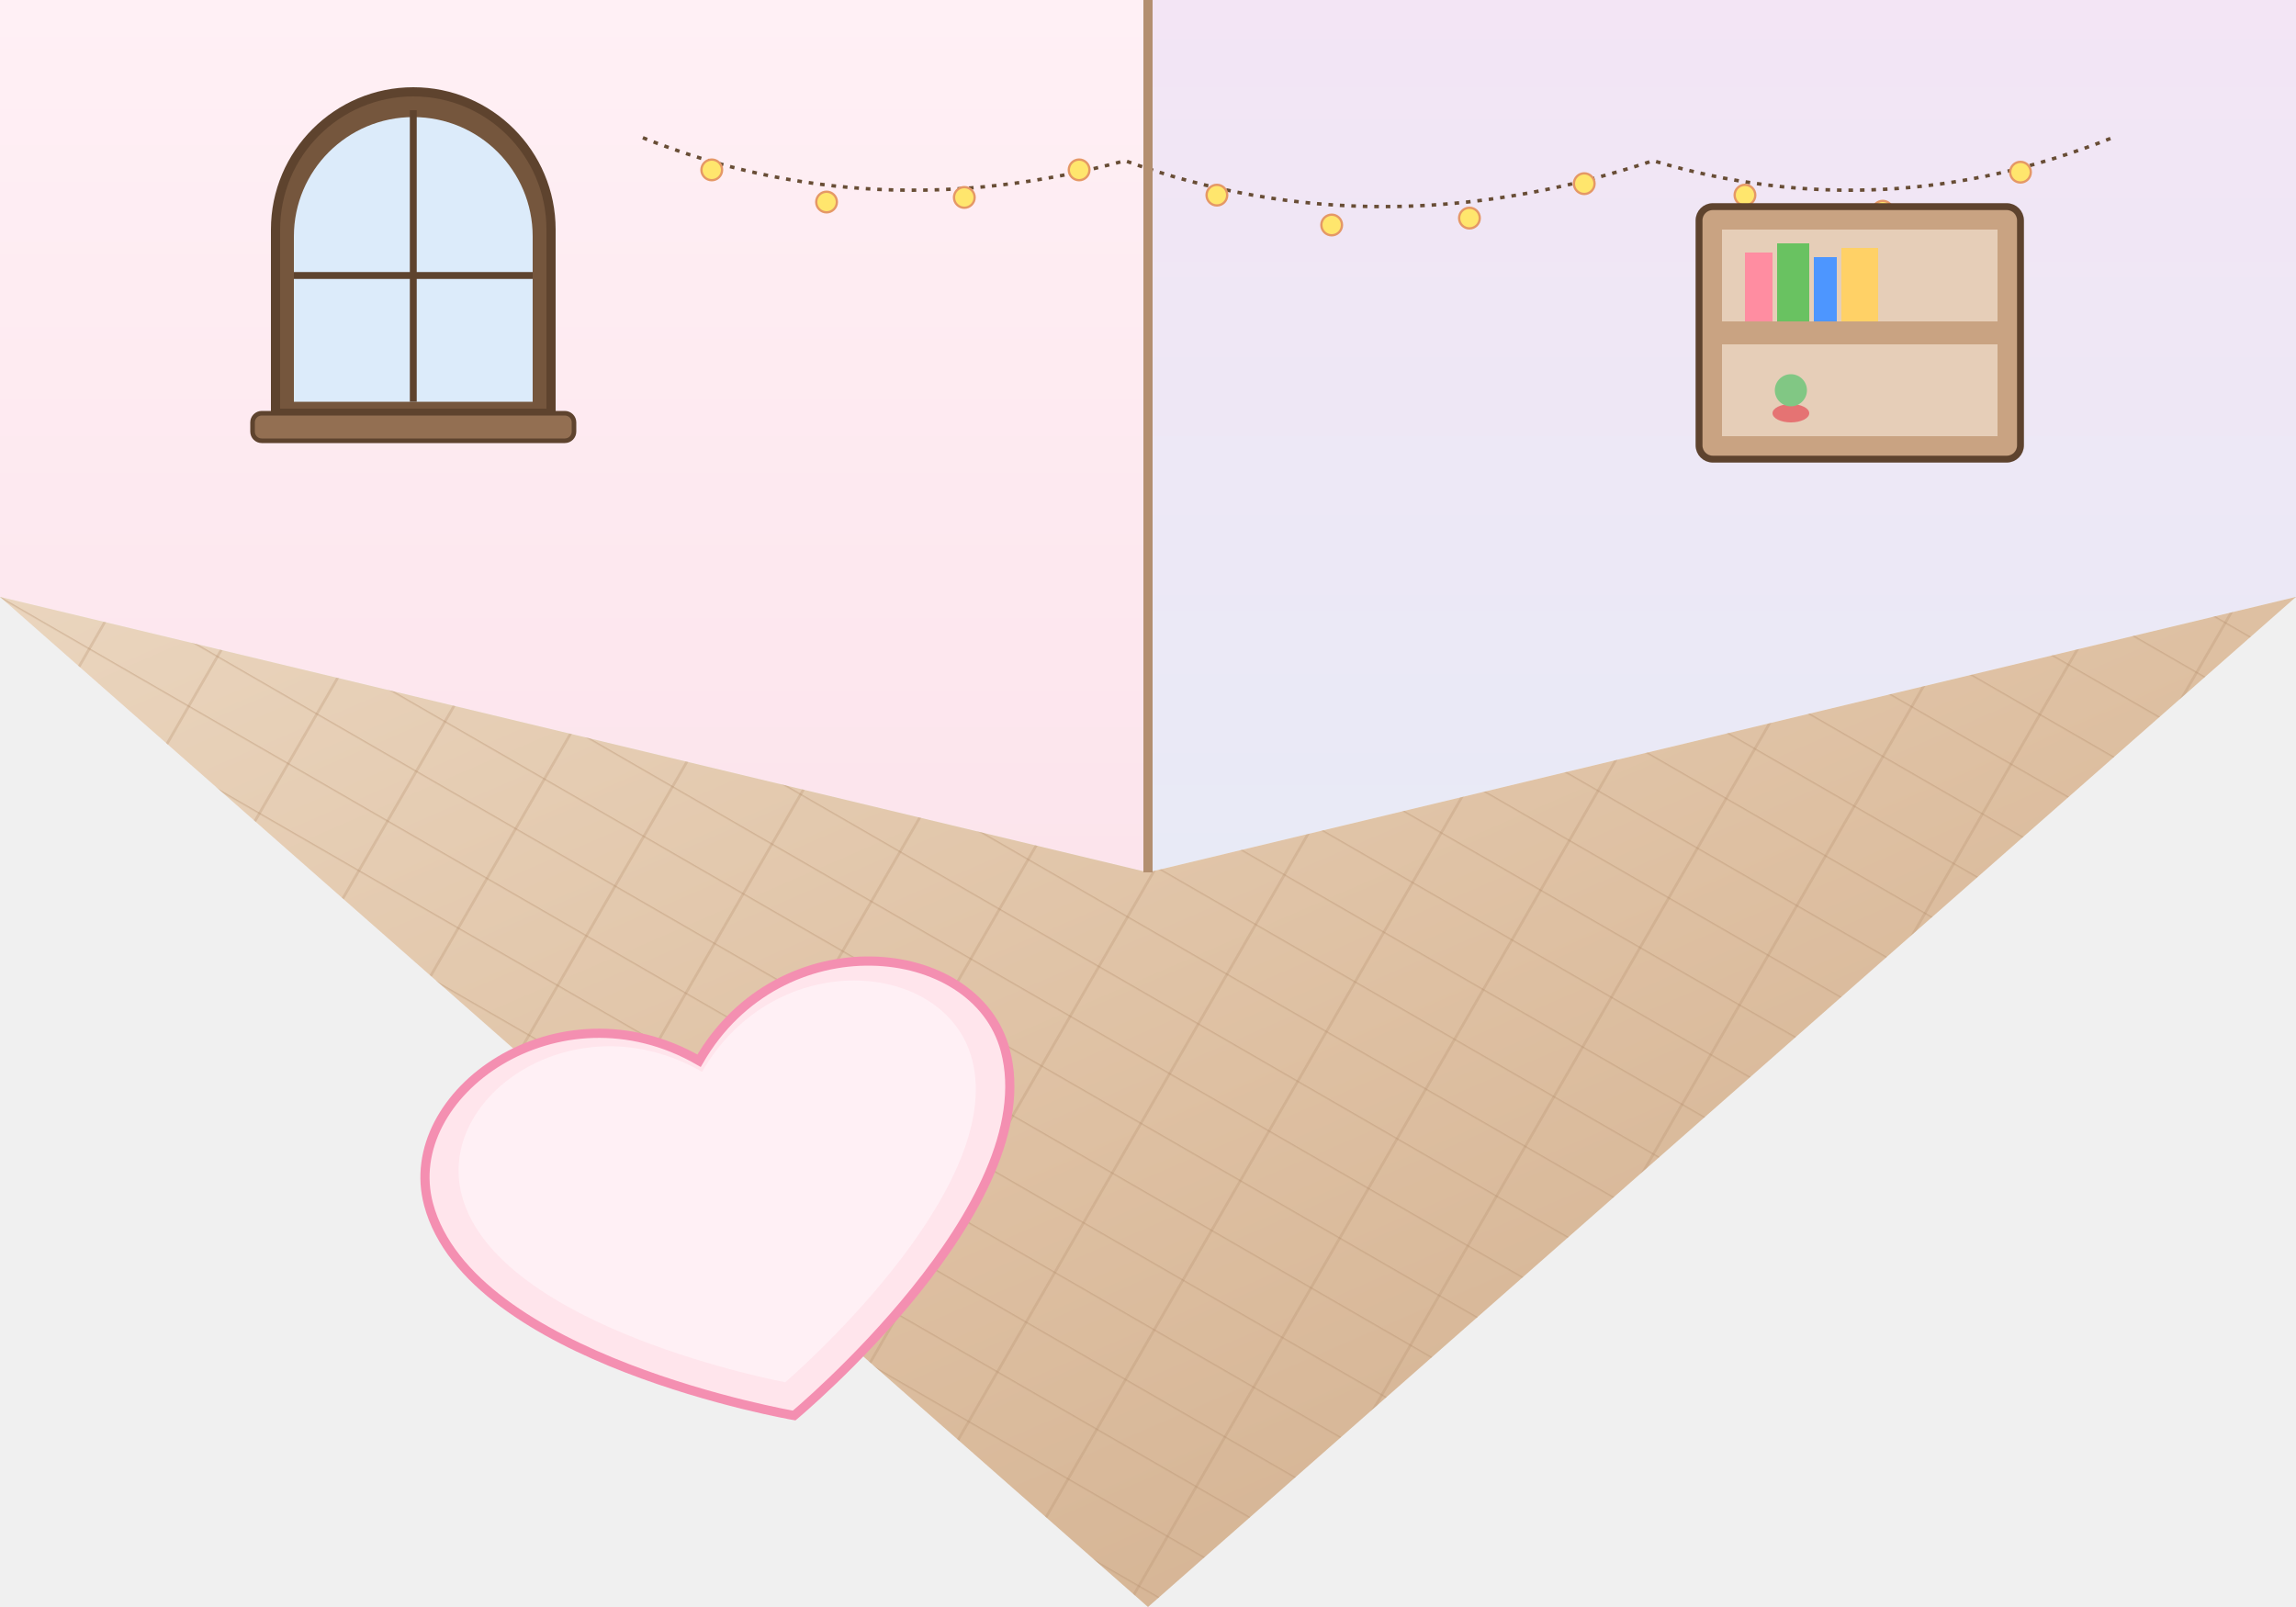
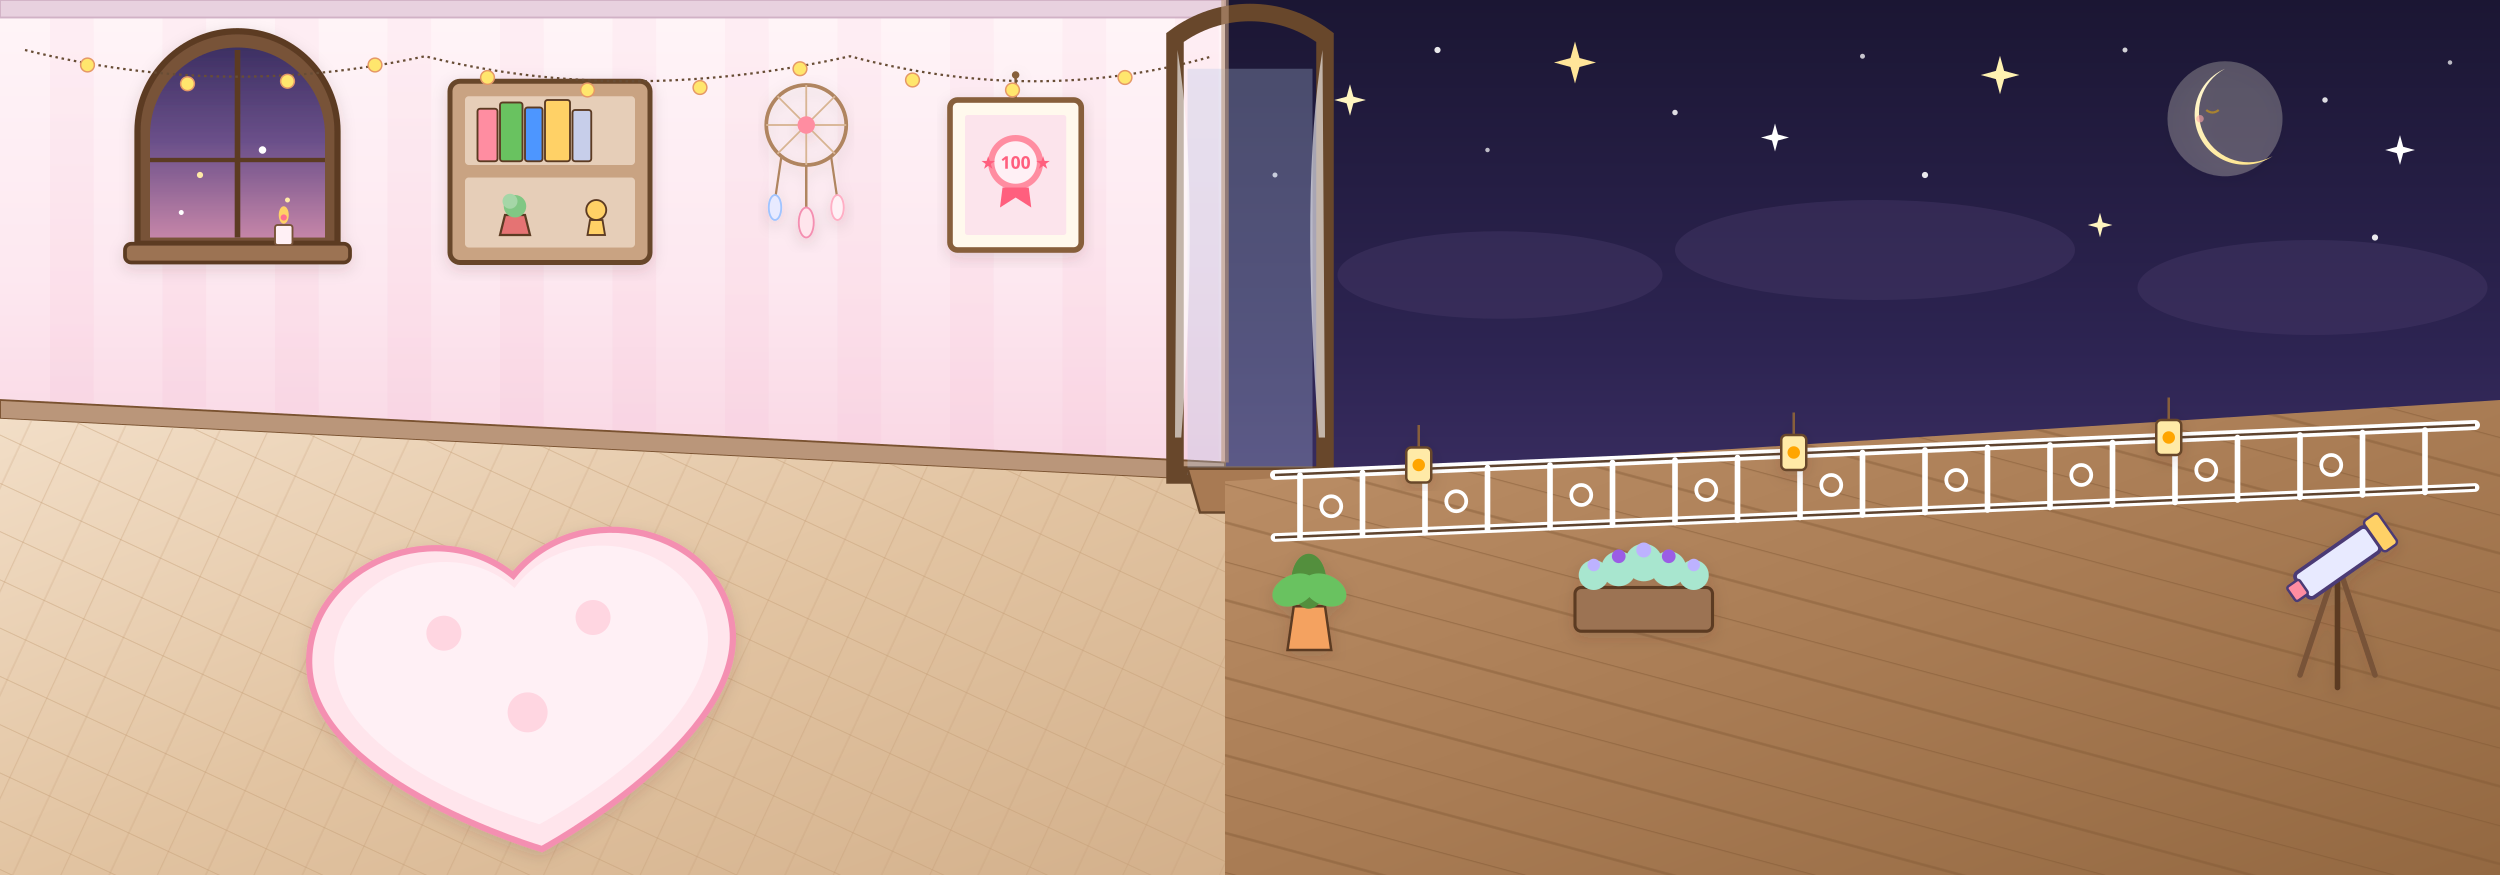
- <svg xmlns="http://www.w3.org/2000/svg" viewBox="0 0 1000 700" width="1000" height="700">
+ <svg xmlns="http://www.w3.org/2000/svg" viewBox="0 0 2000 700" width="2000" height="700">
  <defs>
    <linearGradient id="wallF2" x1="0%" y1="0%" x2="0%" y2="100%">
-       <stop offset="0%" stop-color="#FFF0F5" />
-       <stop offset="100%" stop-color="#FCE4EC" />
-     </linearGradient>
-     <linearGradient id="wallF2Right" x1="0%" y1="0%" x2="0%" y2="100%">
-       <stop offset="0%" stop-color="#F3E5F5" />
-       <stop offset="100%" stop-color="#E8EAF6" />
+       <stop offset="0%" stop-color="#FFF5F8" />
+       <stop offset="60%" stop-color="#FDE8F0" />
+       <stop offset="100%" stop-color="#F9D7E4" />
+     </linearGradient>
+     <linearGradient id="wallF2Stripe" x1="0%" y1="0%" x2="0%" y2="100%">
+       <stop offset="0%" stop-color="#FCE1EB" />
+       <stop offset="100%" stop-color="#F7CADB" />
    </linearGradient>
    <linearGradient id="floorF2" x1="0%" y1="0%" x2="100%" y2="100%">
-       <stop offset="0%" stop-color="#EAD5BE" />
-       <stop offset="50%" stop-color="#DEC0A2" />
-       <stop offset="100%" stop-color="#CFAC8B" />
-     </linearGradient>
-     <pattern id="parquet" width="50" height="25" patternUnits="userSpaceOnUse" patternTransform="rotate(30)">
-       <line x1="0" y1="0" x2="50" y2="0" stroke="#B89472" stroke-width="1.2" opacity="0.4" />
-       <line x1="25" y1="0" x2="25" y2="25" stroke="#B89472" stroke-width="1.2" opacity="0.3" />
+       <stop offset="0%" stop-color="#F2DEC7" />
+       <stop offset="50%" stop-color="#E2C4A2" />
+       <stop offset="100%" stop-color="#D3B08B" />
+     </linearGradient>
+     <linearGradient id="deckWood" x1="0%" y1="0%" x2="100%" y2="100%">
+       <stop offset="0%" stop-color="#BD9068" />
+       <stop offset="50%" stop-color="#A97C54" />
+       <stop offset="100%" stop-color="#936841" />
+     </linearGradient>
+     <linearGradient id="nightSky" x1="0%" y1="0%" x2="0%" y2="100%">
+       <stop offset="0%" stop-color="#1B1633" />
+       <stop offset="40%" stop-color="#2D2452" />
+       <stop offset="80%" stop-color="#4B3A75" />
+       <stop offset="100%" stop-color="#674E8B" />
+     </linearGradient>
+     <linearGradient id="moonGlow" x1="0%" y1="0%" x2="100%" y2="100%">
+       <stop offset="0%" stop-color="#FFF8D6" />
+       <stop offset="100%" stop-color="#FFE382" />
+     </linearGradient>
+     <linearGradient id="windowSunset" x1="0%" y1="0%" x2="0%" y2="100%">
+       <stop offset="0%" stop-color="#3D3063" />
+       <stop offset="50%" stop-color="#6B508A" />
+       <stop offset="100%" stop-color="#C585A8" />
+     </linearGradient>
+     <pattern id="parquetF2" width="70" height="35" patternUnits="userSpaceOnUse" patternTransform="rotate(25)">
+       <line x1="0" y1="0" x2="70" y2="0" stroke="#C29A72" stroke-width="1.4" opacity="0.45" />
+       <line x1="25" y1="0" x2="25" y2="35" stroke="#C29A72" stroke-width="1" opacity="0.3" />
+       <line x1="60" y1="0" x2="60" y2="35" stroke="#C29A72" stroke-width="1" opacity="0.3" />
    </pattern>
+     <pattern id="deckPlanks" width="60" height="60" patternUnits="userSpaceOnUse" patternTransform="rotate(15)">
+       <line x1="0" y1="0" x2="60" y2="0" stroke="#7E5632" stroke-width="2" opacity="0.4" />
+       <line x1="0" y1="30" x2="60" y2="30" stroke="#7E5632" stroke-width="2" opacity="0.4" />
+     </pattern>
+     <filter id="softShadowF2" x="-10%" y="-10%" width="120%" height="120%">
+       <feDropShadow dx="0" dy="4" stdDeviation="6" flood-color="#422538" flood-opacity="0.14" />
+     </filter>
  </defs>
-   <path d="M 0,0 L 500,0 L 500,380 L 0,260 Z" fill="url(#wallF2)" />
-   <path d="M 500,0 L 1000,0 L 1000,260 L 500,380 Z" fill="url(#wallF2Right)" />
-   <path d="M 120,180 L 120,100 A 60,60 0 0,1 240,100 L 240,180 Z" fill="#75563D" stroke="#5E432E" stroke-width="4" />
-   <path d="M 128,175 L 128,103 A 52,52 0 0,1 232,103 L 232,175 Z" fill="#DCEBFA" />
-   <line x1="180" y1="48" x2="180" y2="175" stroke="#5E432E" stroke-width="3" />
-   <line x1="128" y1="120" x2="232" y2="120" stroke="#5E432E" stroke-width="3" />
-   <rect x="110" y="180" width="140" height="12" rx="4" fill="#936F52" stroke="#5E432E" stroke-width="2" />
-   <path d="M 280,60 Q 380,100 490,70 Q 600,110 720,70 Q 820,100 920,60" fill="none" stroke="#684D35" stroke-width="1.5" stroke-dasharray="2 3" />
-   <g fill="#FFE66D" stroke="#E59866" stroke-width="1">
-     <circle cx="310" cy="74" r="4.5" />
-     <circle cx="360" cy="88" r="4.5" />
-     <circle cx="420" cy="86" r="4.5" />
-     <circle cx="470" cy="74" r="4.5" />
-     <circle cx="530" cy="85" r="4.5" />
-     <circle cx="580" cy="98" r="4.5" />
-     <circle cx="640" cy="95" r="4.5" />
-     <circle cx="690" cy="80" r="4.5" />
-     <circle cx="760" cy="85" r="4.5" />
-     <circle cx="820" cy="92" r="4.5" />
-     <circle cx="880" cy="75" r="4.5" />
-   </g>
-   <g id="right-wall-decor">
-     <rect x="740" y="90" width="140" height="110" rx="6" fill="#C9A382" stroke="#5E432E" stroke-width="3" />
-     <rect x="750" y="100" width="120" height="40" fill="#E6CEB8" />
-     <rect x="750" y="150" width="120" height="40" fill="#E6CEB8" />
-     <rect x="760" y="110" width="12" height="30" fill="#FF8DA1" />
-     <rect x="774" y="106" width="14" height="34" fill="#69C261" />
-     <rect x="790" y="112" width="10" height="28" fill="#4D96FF" />
-     <rect x="802" y="108" width="16" height="32" fill="#FFD166" />
-     <ellipse cx="780" cy="180" rx="8" ry="4" fill="#E57373" />
-     <circle cx="780" cy="170" r="7" fill="#81C784" />
-   </g>
-   <path d="M 0,260 L 500,380 L 1000,260 L 500,700 Z" fill="url(#floorF2)" />
-   <path d="M 0,260 L 500,380 L 1000,260 L 500,700 Z" fill="url(#parquet)" />
-   <path d="M 450,490 C 450,440 370,410 320,460 C 270,410 190,440 190,490 C 190,560 320,620 320,620 C 320,620 450,560 450,490 Z" fill="#FFE5EC" stroke="#F48FB1" stroke-width="4" transform="rotate(-15, 320, 520)" />
-   <path d="M 435,490 C 435,445 365,420 320,465 C 275,420 205,445 205,490 C 205,550 320,605 320,605 C 320,605 435,550 435,490 Z" fill="#FFF0F5" transform="rotate(-15, 320, 520)" />
-   <line x1="500" y1="0" x2="500" y2="380" stroke="#B38F70" stroke-width="4" />
+   <rect x="0" y="0" width="2000" height="700" fill="url(#nightSky)" />
+   <g id="night-moon" filter="url(#softShadowF2)">
+     <circle cx="1780" cy="95" r="46" fill="#FFFBE6" opacity="0.25" />
+     <path d="M 1780,55 A 40,40 0 1,0 1818,125 A 34,34 0 1,1 1780,55 Z" fill="url(#moonGlow)" />
+     <path d="M 1765,88 Q 1770,92 1775,88" stroke="#A88332" stroke-width="1.8" fill="none" />
+     <circle cx="1760" cy="95" r="3" fill="#FFA5A5" opacity="0.6" />
+   </g>
+   <g id="twinkling-stars" fill="#FFFFFF">
+     <g transform="translate(1080, 80) scale(0.9)">
+       <polygon points="0,-14 3,-3 14,0 3,3 0,14 -3,3 -14,0 -3,-3" fill="#FFF5C0" />
+     </g>
+     <g transform="translate(1260, 50) scale(1.2)">
+       <polygon points="0,-14 3,-3 14,0 3,3 0,14 -3,3 -14,0 -3,-3" fill="#FFE599" />
+     </g>
+     <g transform="translate(1420, 110) scale(0.8)">
+       <polygon points="0,-14 3,-3 14,0 3,3 0,14 -3,3 -14,0 -3,-3" fill="#FFFFFF" />
+     </g>
+     <g transform="translate(1600, 60) scale(1.1)">
+       <polygon points="0,-14 3,-3 14,0 3,3 0,14 -3,3 -14,0 -3,-3" fill="#FFF2B2" />
+     </g>
+     <g transform="translate(1920, 120) scale(0.85)">
+       <polygon points="0,-14 3,-3 14,0 3,3 0,14 -3,3 -14,0 -3,-3" fill="#FFFFFF" />
+     </g>
+     <g transform="translate(1680, 180) scale(0.7)">
+       <polygon points="0,-14 3,-3 14,0 3,3 0,14 -3,3 -14,0 -3,-3" fill="#FFF5C0" />
+     </g>
+     <circle cx="1020" cy="140" r="2" opacity="0.8" />
+     <circle cx="1150" cy="40" r="2.5" opacity="0.9" />
+     <circle cx="1190" cy="120" r="1.8" opacity="0.7" />
+     <circle cx="1340" cy="90" r="2.2" opacity="0.85" />
+     <circle cx="1490" cy="45" r="2" opacity="0.75" />
+     <circle cx="1540" cy="140" r="2.5" opacity="0.9" />
+     <circle cx="1700" cy="40" r="2" opacity="0.8" />
+     <circle cx="1860" cy="80" r="2.2" opacity="0.85" />
+     <circle cx="1960" cy="50" r="1.8" opacity="0.7" />
+     <circle cx="1900" cy="190" r="2.5" opacity="0.9" />
+   </g>
+   <g fill="#453866" opacity="0.45">
+     <ellipse cx="1200" cy="220" rx="130" ry="35" />
+     <ellipse cx="1500" cy="200" rx="160" ry="40" />
+     <ellipse cx="1850" cy="230" rx="140" ry="38" />
+   </g>
+   <path d="M 0,0 L 980,0 L 980,370 L 0,320 Z" fill="url(#wallF2)" />
+   <g opacity="0.32">
+     <rect x="40" y="0" width="35" height="322" fill="url(#wallF2Stripe)" />
+     <rect x="130" y="0" width="35" height="326" fill="url(#wallF2Stripe)" />
+     <rect x="220" y="0" width="35" height="331" fill="url(#wallF2Stripe)" />
+     <rect x="310" y="0" width="35" height="336" fill="url(#wallF2Stripe)" />
+     <rect x="400" y="0" width="35" height="341" fill="url(#wallF2Stripe)" />
+     <rect x="490" y="0" width="35" height="346" fill="url(#wallF2Stripe)" />
+     <rect x="580" y="0" width="35" height="350" fill="url(#wallF2Stripe)" />
+     <rect x="670" y="0" width="35" height="355" fill="url(#wallF2Stripe)" />
+     <rect x="760" y="0" width="35" height="360" fill="url(#wallF2Stripe)" />
+     <rect x="850" y="0" width="35" height="365" fill="url(#wallF2Stripe)" />
+     <rect x="940" y="0" width="35" height="368" fill="url(#wallF2Stripe)" />
+   </g>
+   <rect x="0" y="0" width="980" height="14" fill="#E8D1DF" stroke="#D1B2C6" stroke-width="1.5" />
+   <g id="f2-window-left" filter="url(#softShadowF2)">
+     <path d="M 110,195 L 110,105 A 80,80 0 0,1 270,105 L 270,195 Z" fill="#785338" stroke="#5C3B24" stroke-width="5" />
+     <path d="M 120,190 L 120,108 A 70,70 0 0,1 260,108 L 260,190 Z" fill="url(#windowSunset)" />
+     <circle cx="160" cy="140" r="2.5" fill="#FFEAA7" />
+     <circle cx="210" cy="120" r="3" fill="#FFF" />
+     <circle cx="230" cy="160" r="2" fill="#FFEAA7" />
+     <circle cx="145" cy="170" r="2" fill="#FFF" />
+     <line x1="190" y1="40" x2="190" y2="190" stroke="#5C3B24" stroke-width="4.5" />
+     <line x1="120" y1="128" x2="260" y2="128" stroke="#5C3B24" stroke-width="3.5" />
+     <rect x="100" y="195" width="180" height="15" rx="5" fill="#9C7352" stroke="#5C3B24" stroke-width="3" />
+     <rect x="220" y="180" width="14" height="16" rx="2" fill="#FFF0F5" stroke="#785338" stroke-width="1.5" />
+     <ellipse cx="227" cy="172" rx="4" ry="7" fill="#FFD166" />
+     <circle cx="227" cy="174" r="2.5" fill="#FF708F" />
+   </g>
+   <g id="f2-bookshelf" filter="url(#softShadowF2)">
+     <rect x="360" y="65" width="160" height="145" rx="8" fill="#C9A382" stroke="#68472B" stroke-width="4" />
+     <rect x="372" y="77" width="136" height="55" fill="#E6CEB8" rx="3" />
+     <rect x="372" y="142" width="136" height="56" fill="#E6CEB8" rx="3" />
+     <rect x="382" y="87" width="16" height="42" fill="#FF8DA1" rx="2" stroke="#5C3B24" stroke-width="1.5" />
+     <rect x="400" y="82" width="18" height="47" fill="#69C261" rx="2" stroke="#5C3B24" stroke-width="1.5" />
+     <rect x="420" y="86" width="14" height="43" fill="#4D96FF" rx="2" stroke="#5C3B24" stroke-width="1.5" />
+     <rect x="436" y="80" width="20" height="49" fill="#FFD166" rx="2" stroke="#5C3B24" stroke-width="1.5" />
+     <rect x="458" y="88" width="15" height="41" fill="#C7CEEA" rx="2" stroke="#5C3B24" stroke-width="1.5" />
+     <path d="M 400,188 L 404,172 L 420,172 L 424,188 Z" fill="#E57373" stroke="#5C3B24" stroke-width="1.8" />
+     <circle cx="412" cy="165" r="9" fill="#81C784" />
+     <circle cx="408" cy="161" r="6" fill="#A5D6A7" />
+     <path d="M 470,188 L 484,188 L 482,176 L 472,176 Z" fill="#FFD166" stroke="#5C3B24" stroke-width="1.5" />
+     <circle cx="477" cy="168" r="8" fill="#FFD166" stroke="#5C3B24" stroke-width="1.5" />
+   </g>
+   <g id="dreamcatcher" filter="url(#softShadowF2)">
+     <circle cx="645" cy="100" r="32" fill="none" stroke="#B08560" stroke-width="3" />
+     <line x1="645" y1="68" x2="645" y2="132" stroke="#D8B595" stroke-width="1.5" />
+     <line x1="613" y1="100" x2="677" y2="100" stroke="#D8B595" stroke-width="1.5" />
+     <line x1="622" y1="77" x2="668" y2="123" stroke="#D8B595" stroke-width="1.5" />
+     <line x1="622" y1="123" x2="668" y2="77" stroke="#D8B595" stroke-width="1.5" />
+     <circle cx="645" cy="100" r="7" fill="#FF8DA1" />
+     <path d="M 645,132 L 645,170" stroke="#B08560" stroke-width="2" />
+     <ellipse cx="645" cy="178" rx="6" ry="12" fill="#FFE5EC" stroke="#F48FB1" stroke-width="1.5" />
+     <path d="M 625,126 L 620,160" stroke="#B08560" stroke-width="1.8" />
+     <ellipse cx="620" cy="166" rx="5" ry="10" fill="#E8EAFF" stroke="#A0C4FF" stroke-width="1.5" />
+     <path d="M 665,126 L 670,160" stroke="#B08560" stroke-width="1.8" />
+     <ellipse cx="670" cy="166" rx="5" ry="10" fill="#FFF0F5" stroke="#FFAEC4" stroke-width="1.5" />
+   </g>
+   <g id="f2-wall-art" filter="url(#softShadowF2)">
+     <rect x="760" y="80" width="105" height="120" rx="6" fill="#FFF9ED" stroke="#875E3B" stroke-width="4.5" />
+     <rect x="772" y="92" width="81" height="96" fill="#FCE4EC" rx="2" />
+     <circle cx="812.5" cy="130" r="22" fill="#FF8DA1" />
+     <circle cx="812.5" cy="130" r="17" fill="#FFF0F5" />
+     <text x="812.5" y="135" font-family="sans-serif" font-size="14" font-weight="bold" fill="#FF5E7E" text-anchor="middle">★ 100 ★</text>
+     <path d="M 802,150 L 800,166 L 812.5,158 L 825,166 L 823,150 Z" fill="#FF5E7E" />
+     <line x1="812.5" y1="80" x2="812.5" y2="60" stroke="#875E3B" stroke-width="2" />
+     <circle cx="812.5" cy="60" r="3" fill="#875E3B" />
+   </g>
+   <path d="M 20,40 Q 180,80 340,45 Q 500,85 680,45 Q 830,85 970,45" fill="none" stroke="#684D35" stroke-width="1.8" stroke-dasharray="2 3" />
+   <g fill="#FFE66D" stroke="#E59866" stroke-width="1.2">
+     <circle cx="70" cy="52" r="5.5" />
+     <circle cx="150" cy="67" r="5.5" />
+     <circle cx="230" cy="65" r="5.5" />
+     <circle cx="300" cy="52" r="5.5" />
+     <circle cx="390" cy="62" r="5.5" />
+     <circle cx="470" cy="72" r="5.5" />
+     <circle cx="560" cy="70" r="5.5" />
+     <circle cx="640" cy="55" r="5.5" />
+     <circle cx="730" cy="64" r="5.5" />
+     <circle cx="810" cy="72" r="5.5" />
+     <circle cx="900" cy="62" r="5.5" />
+   </g>
+   <path d="M 0,320 L 980,370 L 980,385 L 0,335 Z" fill="#BA967A" stroke="#7A5230" stroke-width="1.5" />
+   <g id="f2-indoor-floor">
+     <path d="M 0,335 L 980,385 L 980,700 L 0,700 Z" fill="url(#floorF2)" />
+     <path d="M 0,335 L 980,385 L 980,700 L 0,700 Z" fill="url(#parquetF2)" />
+     <g id="heart-rug" filter="url(#softShadowF2)">
+       <path d="M 590,520 C 590,440 480,400 420,460 C 360,400 250,440 250,520 C 250,610 420,680 420,680 C 420,680 590,610 590,520 Z" fill="#FFE5EC" stroke="#F48FB1" stroke-width="5" transform="rotate(-6, 420, 550)" />
+       <path d="M 570,520 C 570,450 470,415 420,470 C 370,415 270,450 270,520 C 270,600 420,660 420,660 C 420,660 570,600 570,520 Z" fill="#FFF0F5" transform="rotate(-6, 420, 550)" />
+       <g fill="#FFAEC4" opacity="0.4" transform="rotate(-6, 420, 550)">
+         <circle cx="360" cy="500" r="14" />
+         <circle cx="480" cy="500" r="14" />
+         <circle cx="420" cy="570" r="16" />
+       </g>
+     </g>
+   </g>
+   <g id="french-doors">
+     <path d="M 940,380 L 940,30 A 100,100 0 0,1 1060,30 L 1060,380 Z" fill="none" stroke="#68472B" stroke-width="14" stroke-linecap="round" />
+     <path d="M 950,55 L 1050,55 L 1050,380 L 950,380 Z" fill="#B3C5E8" opacity="0.3" />
+     <path d="M 942,40 Q 960,150 945,350 L 940,350 Z" fill="#FFFFFF" opacity="0.6" />
+     <path d="M 1058,40 Q 1040,150 1055,350 L 1060,350 Z" fill="#FFFFFF" opacity="0.6" />
+     <path d="M 950,375 L 1080,375 L 1090,410 L 960,410 Z" fill="#A87A53" stroke="#68472B" stroke-width="2" />
+   </g>
+   <g id="rooftop-terrace">
+     <path d="M 980,385 L 2000,320 L 2000,700 L 980,700 Z" fill="url(#deckWood)" />
+     <path d="M 980,385 L 2000,320 L 2000,700 L 980,700 Z" fill="url(#deckPlanks)" />
+     <g id="balcony-railing">
+       <line x1="1020" y1="380" x2="1980" y2="340" stroke="#FFFFFF" stroke-width="8" stroke-linecap="round" />
+       <line x1="1020" y1="380" x2="1980" y2="340" stroke="#5E432E" stroke-width="2" />
+       <line x1="1020" y1="430" x2="1980" y2="390" stroke="#FFFFFF" stroke-width="7" stroke-linecap="round" />
+       <line x1="1020" y1="430" x2="1980" y2="390" stroke="#5E432E" stroke-width="2" />
+       <g stroke="#FFFFFF" stroke-width="4.5" stroke-linecap="round">
+         <line x1="1040" y1="380" x2="1040" y2="430" />
+         <line x1="1090" y1="378" x2="1090" y2="428" />
+         <line x1="1140" y1="376" x2="1140" y2="426" />
+         <line x1="1190" y1="374" x2="1190" y2="424" />
+         <line x1="1240" y1="372" x2="1240" y2="422" />
+         <line x1="1290" y1="370" x2="1290" y2="420" />
+         <line x1="1340" y1="368" x2="1340" y2="418" />
+         <line x1="1390" y1="366" x2="1390" y2="416" />
+         <line x1="1440" y1="364" x2="1440" y2="414" />
+         <line x1="1490" y1="362" x2="1490" y2="412" />
+         <line x1="1540" y1="360" x2="1540" y2="410" />
+         <line x1="1590" y1="358" x2="1590" y2="408" />
+         <line x1="1640" y1="356" x2="1640" y2="406" />
+         <line x1="1690" y1="354" x2="1690" y2="404" />
+         <line x1="1740" y1="352" x2="1740" y2="402" />
+         <line x1="1790" y1="350" x2="1790" y2="400" />
+         <line x1="1840" y1="348" x2="1840" y2="398" />
+         <line x1="1890" y1="346" x2="1890" y2="396" />
+         <line x1="1940" y1="344" x2="1940" y2="394" />
+       </g>
+       <g fill="none" stroke="#FFFFFF" stroke-width="3">
+         <circle cx="1065" cy="405" r="8" />
+         <circle cx="1165" cy="401" r="8" />
+         <circle cx="1265" cy="396" r="8" />
+         <circle cx="1365" cy="392" r="8" />
+         <circle cx="1465" cy="388" r="8" />
+         <circle cx="1565" cy="384" r="8" />
+         <circle cx="1665" cy="380" r="8" />
+         <circle cx="1765" cy="376" r="8" />
+         <circle cx="1865" cy="372" r="8" />
+       </g>
+     </g>
+     <g id="balcony-lanterns" filter="url(#softShadowF2)">
+       <g transform="translate(1120, 340)">
+         <line x1="15" y1="0" x2="15" y2="18" stroke="#875E3B" stroke-width="2" />
+         <rect x="5" y="18" width="20" height="28" rx="4" fill="#FFEAA7" stroke="#68472B" stroke-width="2" />
+         <circle cx="15" cy="32" r="5" fill="#FFA502" />
+       </g>
+       <g transform="translate(1420, 330)">
+         <line x1="15" y1="0" x2="15" y2="18" stroke="#875E3B" stroke-width="2" />
+         <rect x="5" y="18" width="20" height="28" rx="4" fill="#FFEAA7" stroke="#68472B" stroke-width="2" />
+         <circle cx="15" cy="32" r="5" fill="#FFA502" />
+       </g>
+       <g transform="translate(1720, 318)">
+         <line x1="15" y1="0" x2="15" y2="18" stroke="#875E3B" stroke-width="2" />
+         <rect x="5" y="18" width="20" height="28" rx="4" fill="#FFEAA7" stroke="#68472B" stroke-width="2" />
+         <circle cx="15" cy="32" r="5" fill="#FFA502" />
+       </g>
+     </g>
+     <g id="stargazer-telescope" filter="url(#softShadowF2)">
+       <line x1="1870" y1="450" x2="1840" y2="540" stroke="#785338" stroke-width="4.5" stroke-linecap="round" />
+       <line x1="1870" y1="450" x2="1870" y2="550" stroke="#5C3B24" stroke-width="4.5" stroke-linecap="round" />
+       <line x1="1870" y1="450" x2="1900" y2="540" stroke="#785338" stroke-width="4.5" stroke-linecap="round" />
+       <g transform="translate(1870, 450) rotate(-35)">
+         <rect x="-35" y="-12" width="70" height="24" rx="4" fill="#E8EAFF" stroke="#4B3A75" stroke-width="3" />
+         <rect x="35" y="-15" width="14" height="30" rx="3" fill="#FFD166" stroke="#4B3A75" stroke-width="2" />
+         <rect x="-45" y="-7" width="12" height="14" rx="2" fill="#FF8DA1" stroke="#4B3A75" stroke-width="2" />
+       </g>
+     </g>
+     <g id="terrace-planters" filter="url(#softShadowF2)">
+       <rect x="1260" y="470" width="110" height="35" rx="5" fill="#9C7352" stroke="#5C3B24" stroke-width="2.5" />
+       <g fill="#A8E6CF">
+         <circle cx="1275" cy="460" r="12" />
+         <circle cx="1295" cy="455" r="14" />
+         <circle cx="1315" cy="450" r="15" />
+         <circle cx="1335" cy="455" r="14" />
+         <circle cx="1355" cy="460" r="12" />
+       </g>
+       <circle cx="1275" cy="452" r="5" fill="#BDB2FF" />
+       <circle cx="1295" cy="445" r="5.5" fill="#9B5DE5" />
+       <circle cx="1315" cy="440" r="6" fill="#BDB2FF" />
+       <circle cx="1335" cy="445" r="5.5" fill="#9B5DE5" />
+       <circle cx="1355" cy="452" r="5" fill="#BDB2FF" />
+       <path d="M 1030,520 L 1035,485 L 1060,485 L 1065,520 Z" fill="#F4A261" stroke="#5C3B24" stroke-width="2" />
+       <ellipse cx="1047" cy="465" rx="14" ry="22" fill="#528F3D" />
+       <ellipse cx="1035" cy="472" rx="18" ry="12" fill="#69C261" transform="rotate(-25, 1035, 472)" />
+       <ellipse cx="1060" cy="472" rx="18" ry="12" fill="#69C261" transform="rotate(25, 1060, 472)" />
+     </g>
+   </g>
+   <line x1="980" y1="0" x2="980" y2="370" stroke="#BA967A" stroke-width="6" opacity="0.6" />
</svg>
